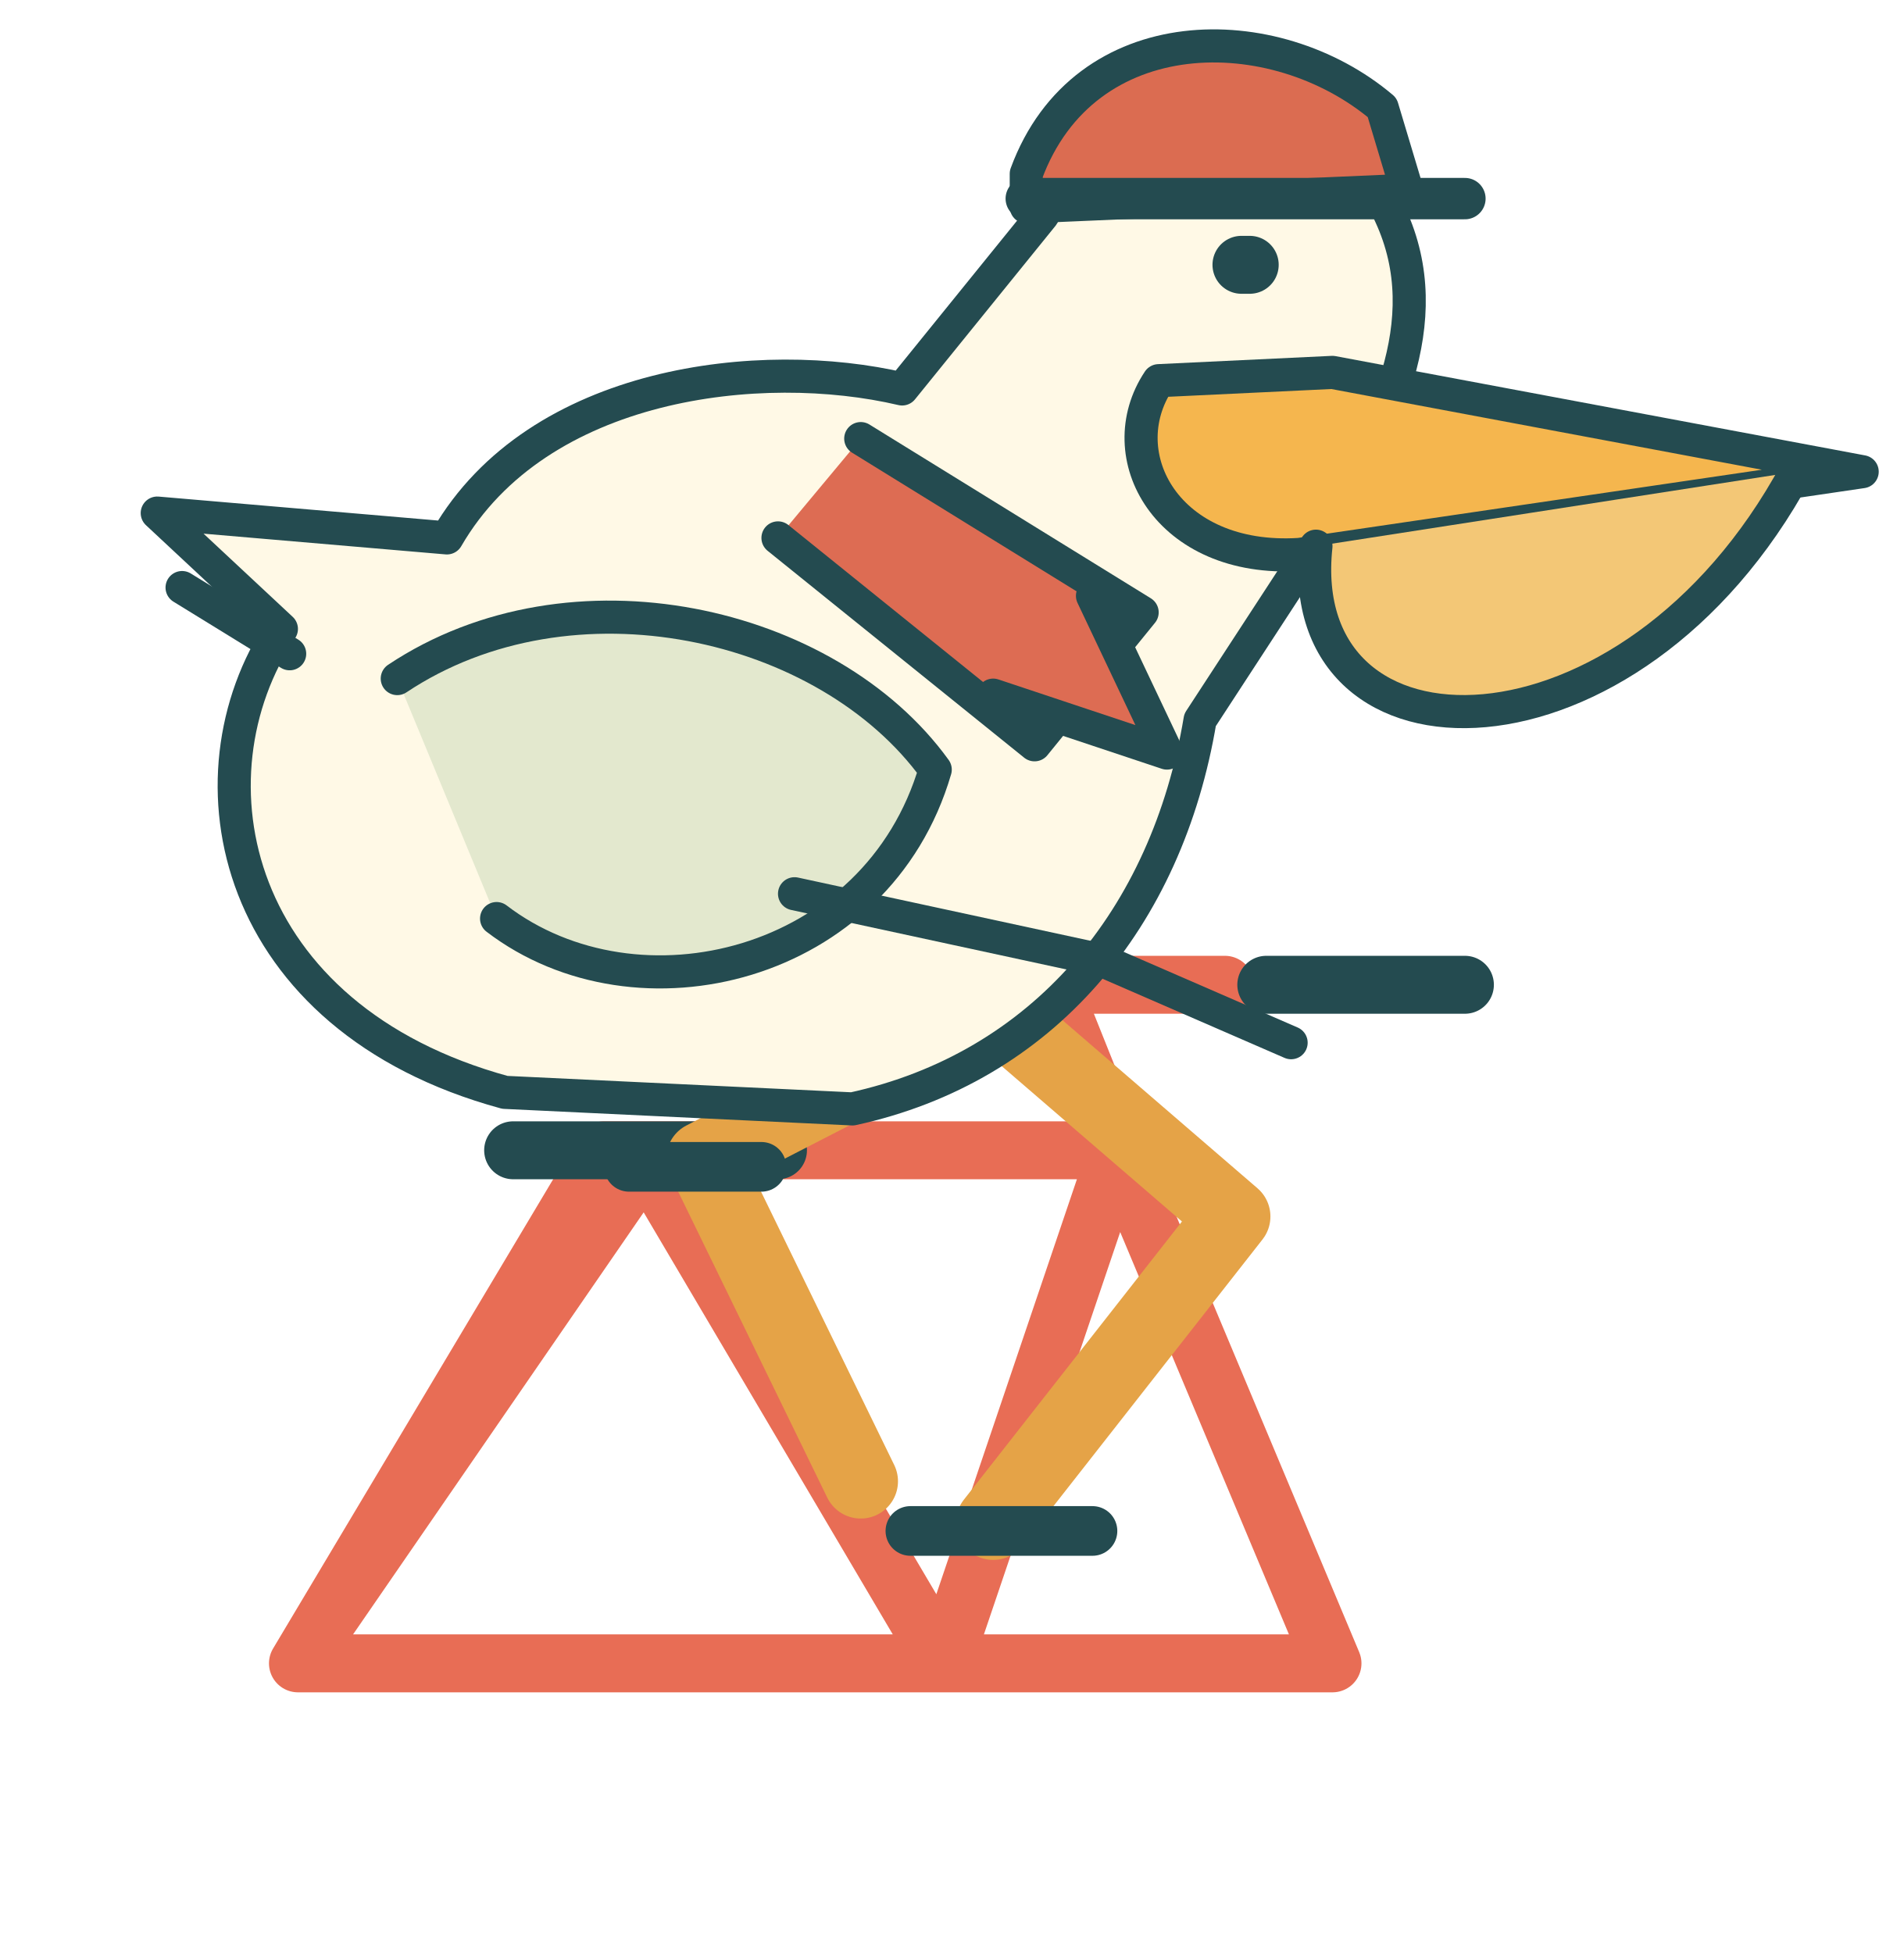
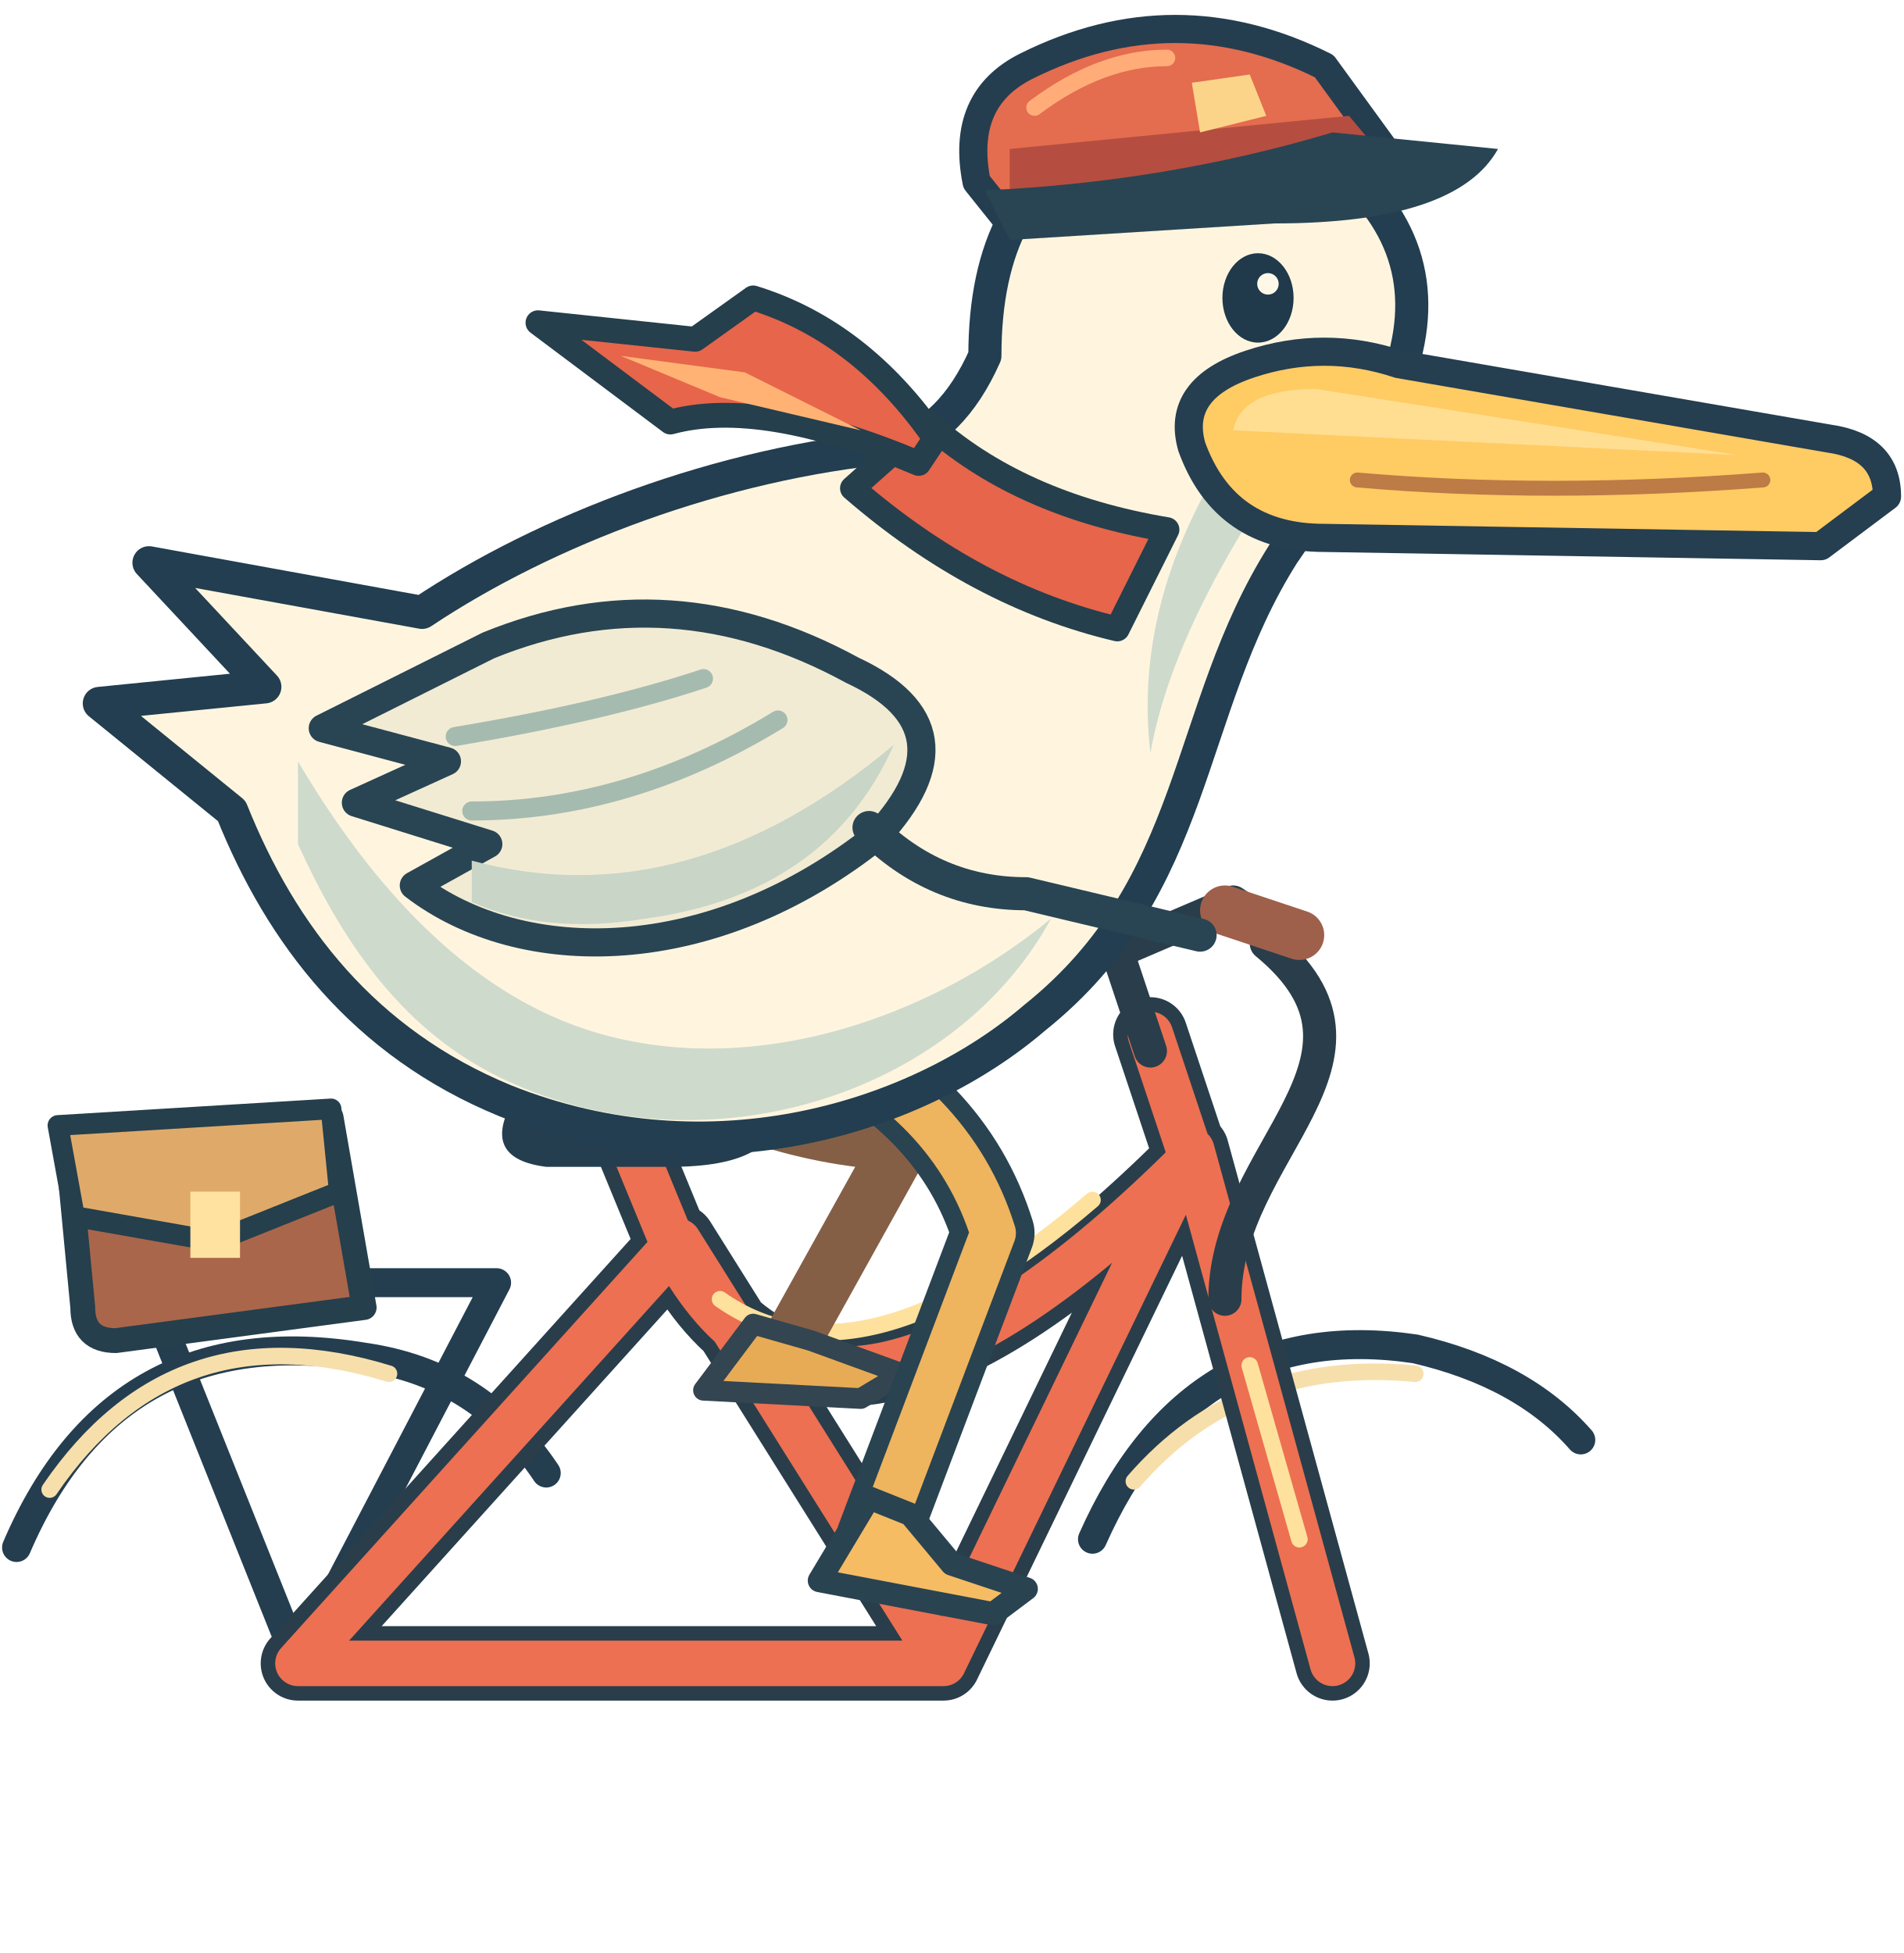
<svg xmlns="http://www.w3.org/2000/svg" width="230" height="236" viewBox="0 0 230 236">
-   <g stroke="#244b50" stroke-width="4" stroke-linecap="round" stroke-linejoin="round">
-     <path d="M36 201l42-61 36 61H36l37-62h62l26 62h-47l21-62-8-20h21" fill="none" stroke="#e86d55" stroke-width="7" />
-     <path d="M62 139h32M153 119h24" fill="none" stroke-width="7" />
-     <path d="M104 179l-19-39 35-18 29 25-29 37" fill="none" stroke="#e5a347" stroke-width="9" />
-     <path d="M110 185h22m-40-44H76" fill="none" stroke-width="6" />
-     <path d="M61 132C28 123 22 94 34 76L19 62l35 3C65 46 92 43 109 47l17-21c9-17 35-16 42 0 6 13-1 26-8 38l-15 23c-4 24-19 42-42 47z" fill="#fff9e6" />
-     <path d="M48 82c21-14 52-7 65 11-7 24-36 31-53 18" fill="#e3e8ce" />
-     <path d="M161 45l64 12-68 10c-16 1-23-12-17-21z" fill="#f5b64e" />
-     <path d="M159 66c-3 28 38 28 58-9" fill="#f3c776" />
-     <path d="M150 32h1" fill="none" stroke-width="7" />
-     <path d="M124 21c7-19 30-19 43-8l3 10-46 2z" fill="#db6c51" />
-     <path d="M124 24h53" stroke-width="5" />
-     <path d="M104 53l34 21-13 16-31-25" fill="#dd6c53" />
-     <path d="M132 72l9 19-21-7" fill="#dd6c53" />
-     <path d="M96 108l37 8 23 10" fill="none" />
-     <path d="M35 79l-13-8" fill="none" />
+   <g stroke-linecap="round" stroke-linejoin="round">
+     <path fill="none" stroke="#243e50" stroke-width="3.5" d="M2 187q12-28 42-23 14 2 22 14m66 8q12-27 39-23 13 3 20 11M11 155h49l-24 46-18-45" />
+     <path fill="none" stroke="#f7dfac" stroke-width="2" d="M6 180q15-22 41-14m90 13q13-15 34-13" />
+     <path fill="none" stroke="#293e4a" stroke-width="9" d="M36 201l46-51 32 51H36m78 0 30-62 17 62m-22-76 5 15q-44 44-62 12l-7-17" />
+     <path fill="none" stroke="#ed7052" stroke-width="5.5" d="M36 201l46-51 32 51H36m78 0 30-62 17 62m-22-76 5 15q-44 44-62 12l-7-17" />
+     <path fill="none" stroke="#ffe19e" stroke-width="2" d="M87 157q17 12 45-12m19 20 6 21" />
+     <path fill="#243e50" d="M62 133q9-6 23-1l9 2q0 7-13 7H66q-8-1-4-8z" />
+     <path fill="none" stroke="#293e4a" stroke-width="4" d="M139 127l-4-12 14-6 6 4m-2 1c17 14-5 25-5 43" />
+     <path fill="none" stroke="#9e604b" stroke-width="6" d="M148 110l9 3" />
+     <path fill="#a9664b" stroke="#253f4c" stroke-width="3" d="M8 137l32-2 4 23-30 4q-4 0-4-4z" />
+     <path fill="#dfaa69" stroke="#253f4c" stroke-width="2.5" d="M7 136l33-2 1 10-15 6-17-3z" />
+     <path fill="#ffe1a0" d="M23 144h6v8h-6z" />
+     <path fill="none" stroke="#845f46" stroke-width="7" d="M75 126q15 11 34 12l-15 27" />
+     <path fill="#e7ab56" stroke="#334550" stroke-width="2.5" d="M91 160l7 2 11 4-5 3-19-1z" />
+     <path fill="none" stroke="#294351" stroke-width="10" d="M97 125q18 8 23 24l-14 37" />
+     <path fill="none" stroke="#eeb45e" stroke-width="5.5" d="M97 125q18 8 23 24l-14 37" />
+     <path fill="#f5bc64" stroke="#294351" stroke-width="2.8" d="M105 181l5 2 5 6 9 3-4 3-21-4z" />
+     <path fill="#fff5df" stroke="#223e50" stroke-width="4" d="M119 43q0-20 14-26 17-7 30 4 12 11 5 27l-13 19c-12 19-10 40-30 56-14 12-39 20-64 10-17-7-27-20-33-35L12 85l20-2-14-15 33 6c15-10 36-18 57-20q7-2 11-11z" />
+     <path fill="#cedacc" d="M36 92q13 22 29 30c20 10 45 3 62-11-12 22-43 31-67 19-12-6-19-17-24-28zM147 57q6-1 12-6-17 23-20 40-2-17 8-34z" />
+     <path fill="#e6654b" stroke="#253f4c" stroke-width="3" d="M112 51q11 10 29 13l-6 12q-17-4-32-17z" />
+     <path fill="#e6654b" stroke="#253f4c" stroke-width="3" d="M111 56Q92 48 81 51L65 39l19 2 7-5q13 4 22 17z" />
+     <path fill="#ffb274" d="M75 43l15 2 14 7-17-4z" />
+     <path fill="#f2ebd4" stroke="#294553" stroke-width="3.4" d="M103 81q-22-12-44-3L39 88l15 4-11 5 16 5-9 5c13 10 36 10 56-6q12-13-3-20z" />
+     <path fill="#c8d5c7" d="M57 104q26 7 51-14-8 18-30 21-12 2-21-2z" />
+     <path fill="none" stroke="#a6bbaf" stroke-width="2.3" d="M55 89q18-3 30-7m-28 16q19 0 37-11" />
+     <path fill="none" stroke="#294553" stroke-width="4" d="M105 100q8 8 19 8l21 5" />
+     <path fill="#ffcb63" stroke="#253e50" stroke-width="3.4" d="M151 44q9-3 18 0l52 9q7 1 7 7l-8 6-60-1q-12 0-16-11-2-7 7-10z" />
+     <path fill="#ffde92" d="M159 47l51 8-61-3q1-5 10-5z" />
+     <path fill="none" stroke="#bd7b46" stroke-width="1.8" d="M164 58q23 2 49 0" />
+     <ellipse cx="152" cy="36" rx="4.3" ry="5.4" fill="#20394b" />
+     <circle cx="153.2" cy="34.3" r="1.3" fill="#fff8e8" />
+     <path fill="#e46c4f" stroke="#243e50" stroke-width="3.4" d="M118 22q-2-10 6-14 18-9 36 0l8 11-46 8z" />
+     <path fill="#b54e40" d="M122 18l41-4 5 6-46 6z" />
+     <path fill="#294553" d="M119 23q22-1 42-7l20 2q-5 9-27 9l-32 2z" />
+     <path fill="#fbd48a" d="M144 10l7-1 2 5-8 2z" />
+     <path fill="none" stroke="#ffac79" stroke-width="2" d="M125 13q8-6 16-6" />
  </g>
</svg>
